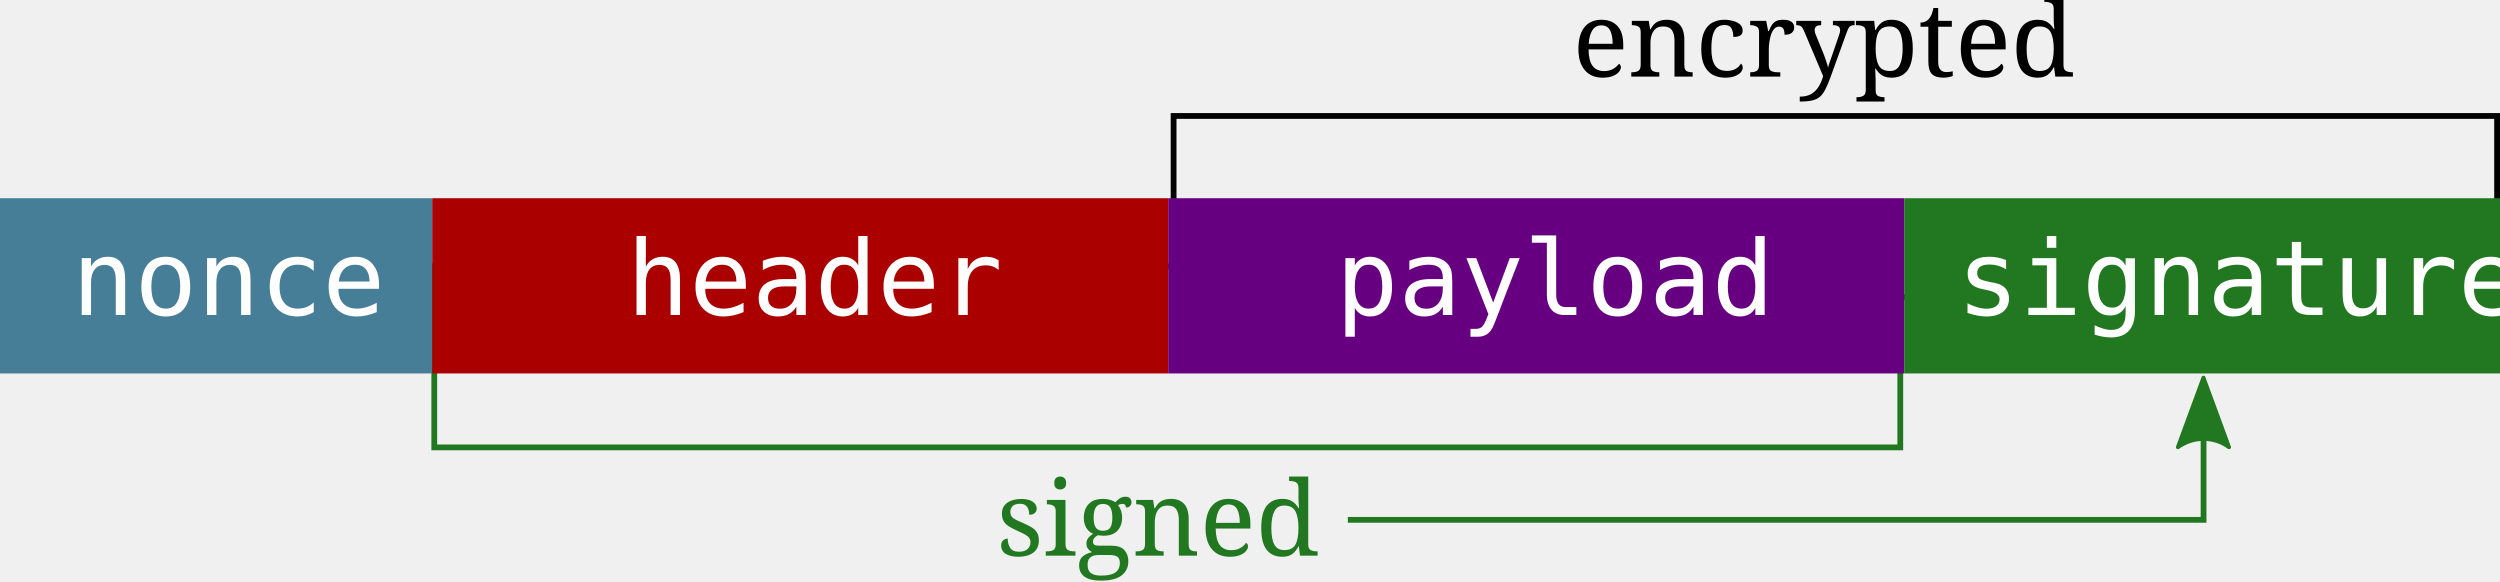
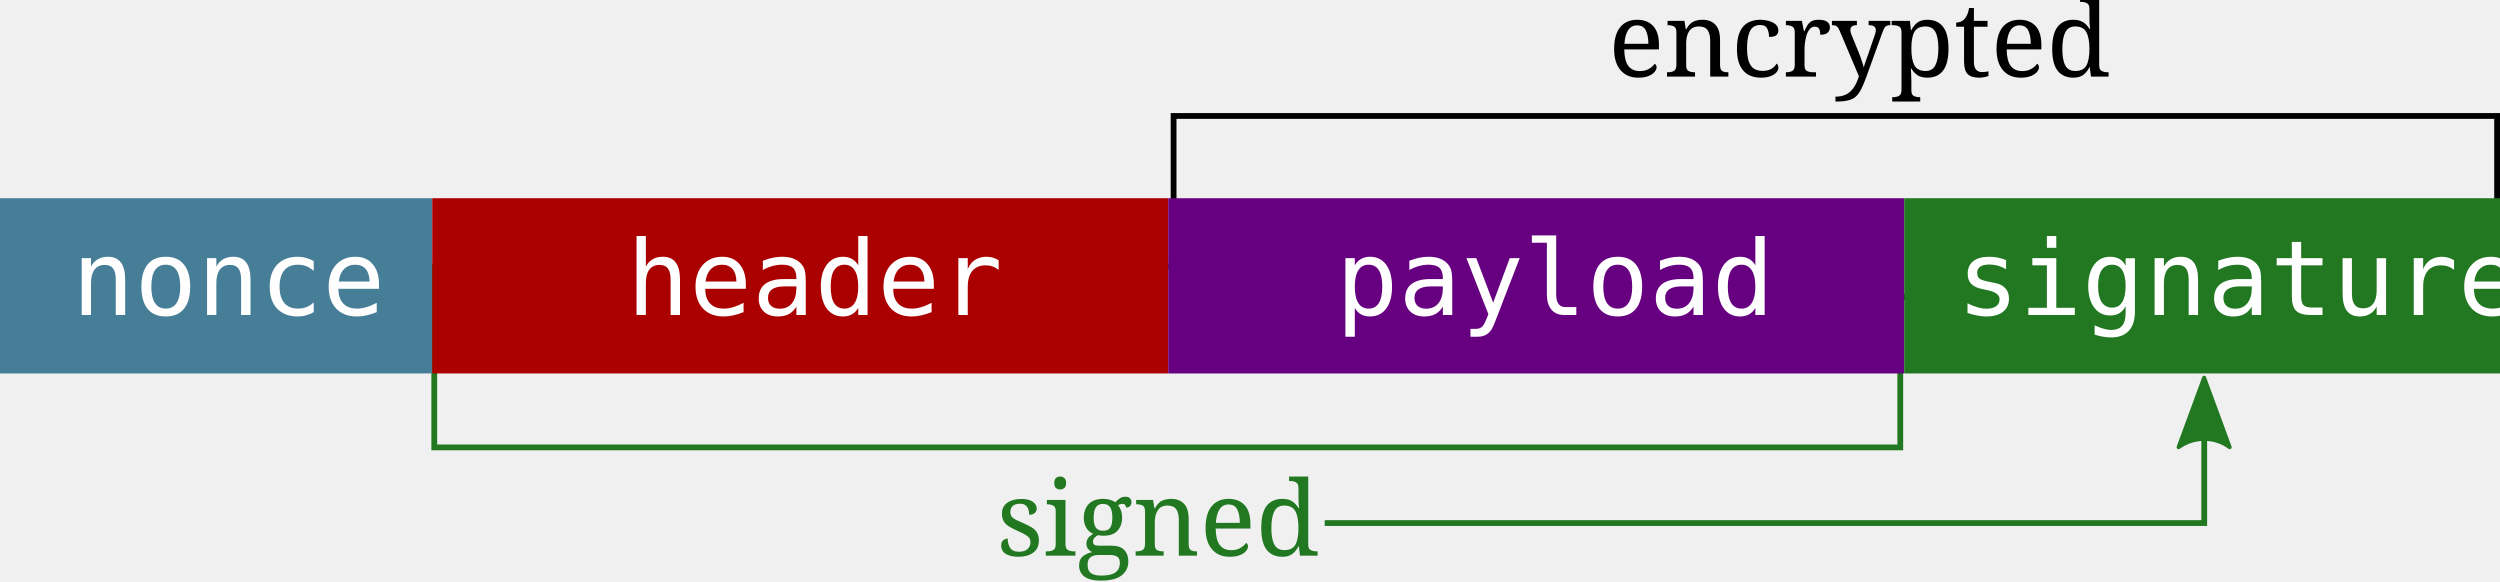
<svg xmlns="http://www.w3.org/2000/svg" width="432.345" height="100.506" id="svg2" version="1.1">
  <defs id="defs4">
    <marker orient="auto" refY="0.0" refX="0.0" id="Arrow2Lstart" style="overflow:visible">
      <path id="path4191" style="fill-rule:evenodd;stroke-width:0.625;stroke-linejoin:round;stroke:#217821;stroke-opacity:1;fill:#217821;fill-opacity:1" d="M 8.719,4.034 L -2.207,0.016 L 8.719,-4.002 C 6.973,-1.63 6.983,1.616 8.719,4.034 z " transform="scale(1.1) translate(1,0)" />
    </marker>
  </defs>
  <g id="layer1" transform="translate(-110.3592,-353.4028)">
    <rect y="399.458" x="185.461" height="31.315" width="253.529" id="rect3031" style="fill:none;stroke:#217821;stroke-opacity:1" />
    <rect style="fill:none;stroke:#000000" id="rect3029" width="228.886" height="31.315" x="313.318" y="373.458" />
    <g id="g3024" transform="translate(-2.777866,0)">
      <rect y="387.682" x="113.137" height="30.305" width="74.751" id="rect2985" style="fill:#467d97;fill-opacity:1;stroke:none" />
      <text id="text2987" y="407.885" x="125.552" style="font-size:18px;font-style:normal;font-variant:normal;font-weight:normal;font-stretch:normal;line-height:125%;letter-spacing:0px;word-spacing:0px;fill:#ffffff;fill-opacity:1;stroke:none;font-family:Constantia;-inkscape-font-specification:Constantia" xml:space="preserve">
        <tspan style="font-style:normal;font-variant:normal;font-weight:normal;font-stretch:normal;fill:#ffffff;font-family:Consolas;-inkscape-font-specification:Consolas" y="407.885" x="125.552" id="tspan2989">nonce</tspan>
      </text>
    </g>
    <g id="g3019" transform="translate(-1.767726,0)">
      <rect style="fill:#aa0000;fill-opacity:1;stroke:none" id="rect2991" width="127.279" height="30.305" x="186.878" y="387.682" />
      <text xml:space="preserve" style="font-size:18px;font-style:normal;font-variant:normal;font-weight:normal;font-stretch:normal;line-height:125%;letter-spacing:0px;word-spacing:0px;fill:#ffffff;fill-opacity:1;stroke:none;font-family:Constantia;-inkscape-font-specification:Constantia" x="220.494" y="407.885" id="text2993">
        <tspan id="tspan2995" x="220.494" y="407.885" style="font-style:normal;font-variant:normal;font-weight:normal;font-stretch:normal;fill:#ffffff;font-family:Consolas;-inkscape-font-specification:Consolas">header</tspan>
      </text>
    </g>
    <g id="g3014" transform="translate(1.262738,0)">
      <rect y="387.682" x="311.127" height="30.305" width="127.279" id="rect2997" style="fill:#660080;fill-opacity:1;stroke:none" />
      <text id="text2999" y="407.885" x="340.098" style="font-size:18px;font-style:normal;font-variant:normal;font-weight:normal;font-stretch:normal;line-height:125%;letter-spacing:0px;word-spacing:0px;fill:#ffffff;fill-opacity:1;stroke:none;font-family:Constantia;-inkscape-font-specification:Constantia" xml:space="preserve">
        <tspan style="font-style:normal;font-variant:normal;font-weight:normal;font-stretch:normal;fill:#ffffff;font-family:Consolas;-inkscape-font-specification:Consolas" y="407.885" x="340.098" id="tspan3001">payload</tspan>
      </text>
    </g>
    <g id="g3358">
      <rect style="fill:#217821;fill-opacity:1;stroke:none" id="rect3003" width="103.036" height="30.305" x="439.669" y="387.682" />
      <text xml:space="preserve" style="font-style:normal;font-variant:normal;font-weight:normal;font-stretch:normal;font-size:18px;line-height:125%;font-family:Constantia;-inkscape-font-specification:Constantia;letter-spacing:0px;word-spacing:0px;fill:#ffffff;fill-opacity:1;stroke:none" x="448.744" y="407.885" id="text3005">
        <tspan id="tspan3007" x="448.744" y="407.885" style="font-style:normal;font-variant:normal;font-weight:normal;font-stretch:normal;font-family:Consolas;-inkscape-font-specification:Consolas;fill:#ffffff">signature</tspan>
      </text>
    </g>
-     <text xml:space="preserve" style="font-style:normal;font-variant:normal;font-weight:normal;font-stretch:normal;font-size:18px;line-height:125%;font-family:Constantia;-inkscape-font-specification:Constantia;letter-spacing:0px;word-spacing:0px;fill:#000000;fill-opacity:1;stroke:none" x="382.344" y="366.648" id="text3033">
-       <tspan id="tspan3035" x="382.344" y="366.648">encrypted</tspan>
+     <text xml:space="preserve" style="font-style:normal;font-variant:normal;font-weight:normal;font-stretch:normal;font-size:18px;line-height:125%;font-family:Constantia;-inkscape-font-specification:Constantia;letter-spacing:0px;word-spacing:0px;fill:#000000;fill-opacity:1;stroke:none" x="388.518" y="366.648" id="text3033">
+       <tspan id="tspan3035" x="388.518" y="366.648">encrypted</tspan>
    </text>
    <text xml:space="preserve" style="font-style:normal;font-variant:normal;font-weight:normal;font-stretch:normal;font-size:18px;line-height:125%;font-family:Constantia;-inkscape-font-specification:Constantia;letter-spacing:0px;word-spacing:0px;fill:#217821;fill-opacity:1;stroke:none;" x="282.69" y="449.505" id="text3037">
      <tspan id="tspan3039" x="282.69" y="449.505">signed</tspan>
    </text>
-     <path style="display:inline;fill:none;fill-rule:evenodd;stroke:#217821;stroke-width:1px;stroke-linecap:butt;stroke-linejoin:miter;stroke-opacity:1;marker-start:url(#Arrow2Lstart)" d="m 491.439,420.048 0,23.254 -147.987,0" id="path3367" />
+     <path style="display:inline;fill:none;fill-rule:evenodd;stroke:#217821;stroke-width:1px;stroke-linecap:butt;stroke-linejoin:miter;stroke-opacity:1;marker-start:url(#Arrow2Lstart)" d="m 491.555,420.048 0,23.811 -152.103,0" id="path3367" />
  </g>
</svg>
